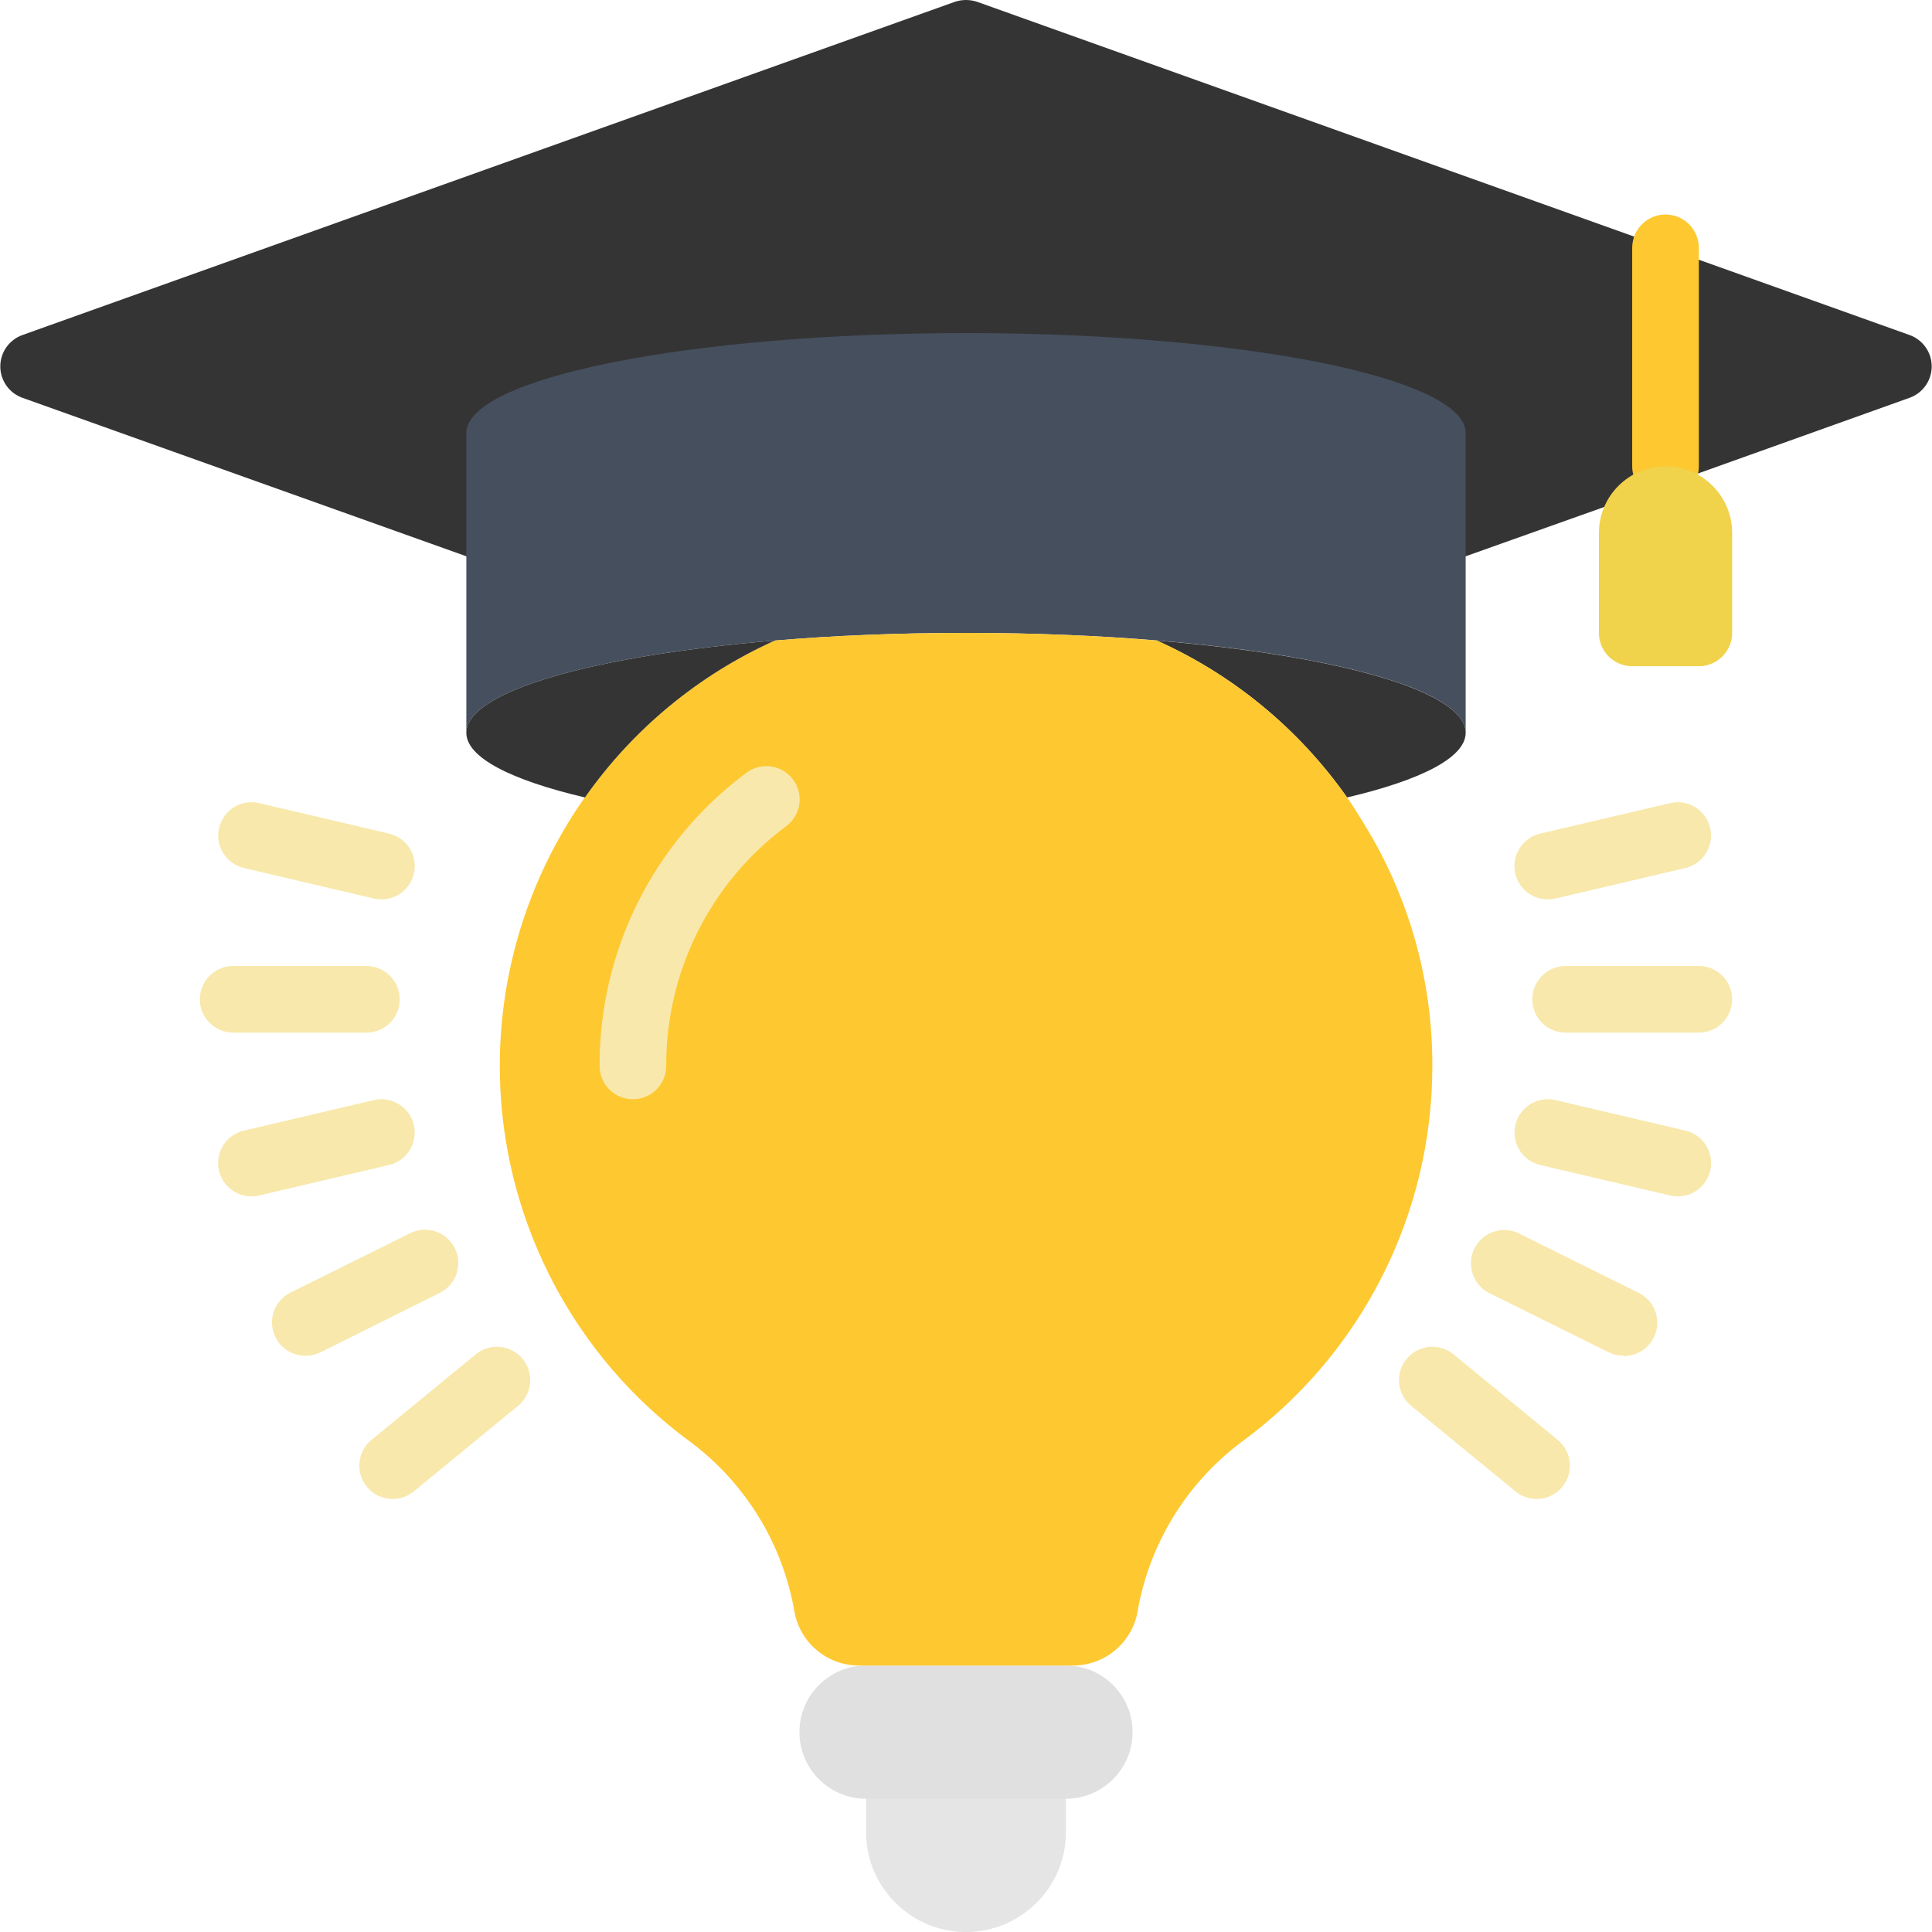
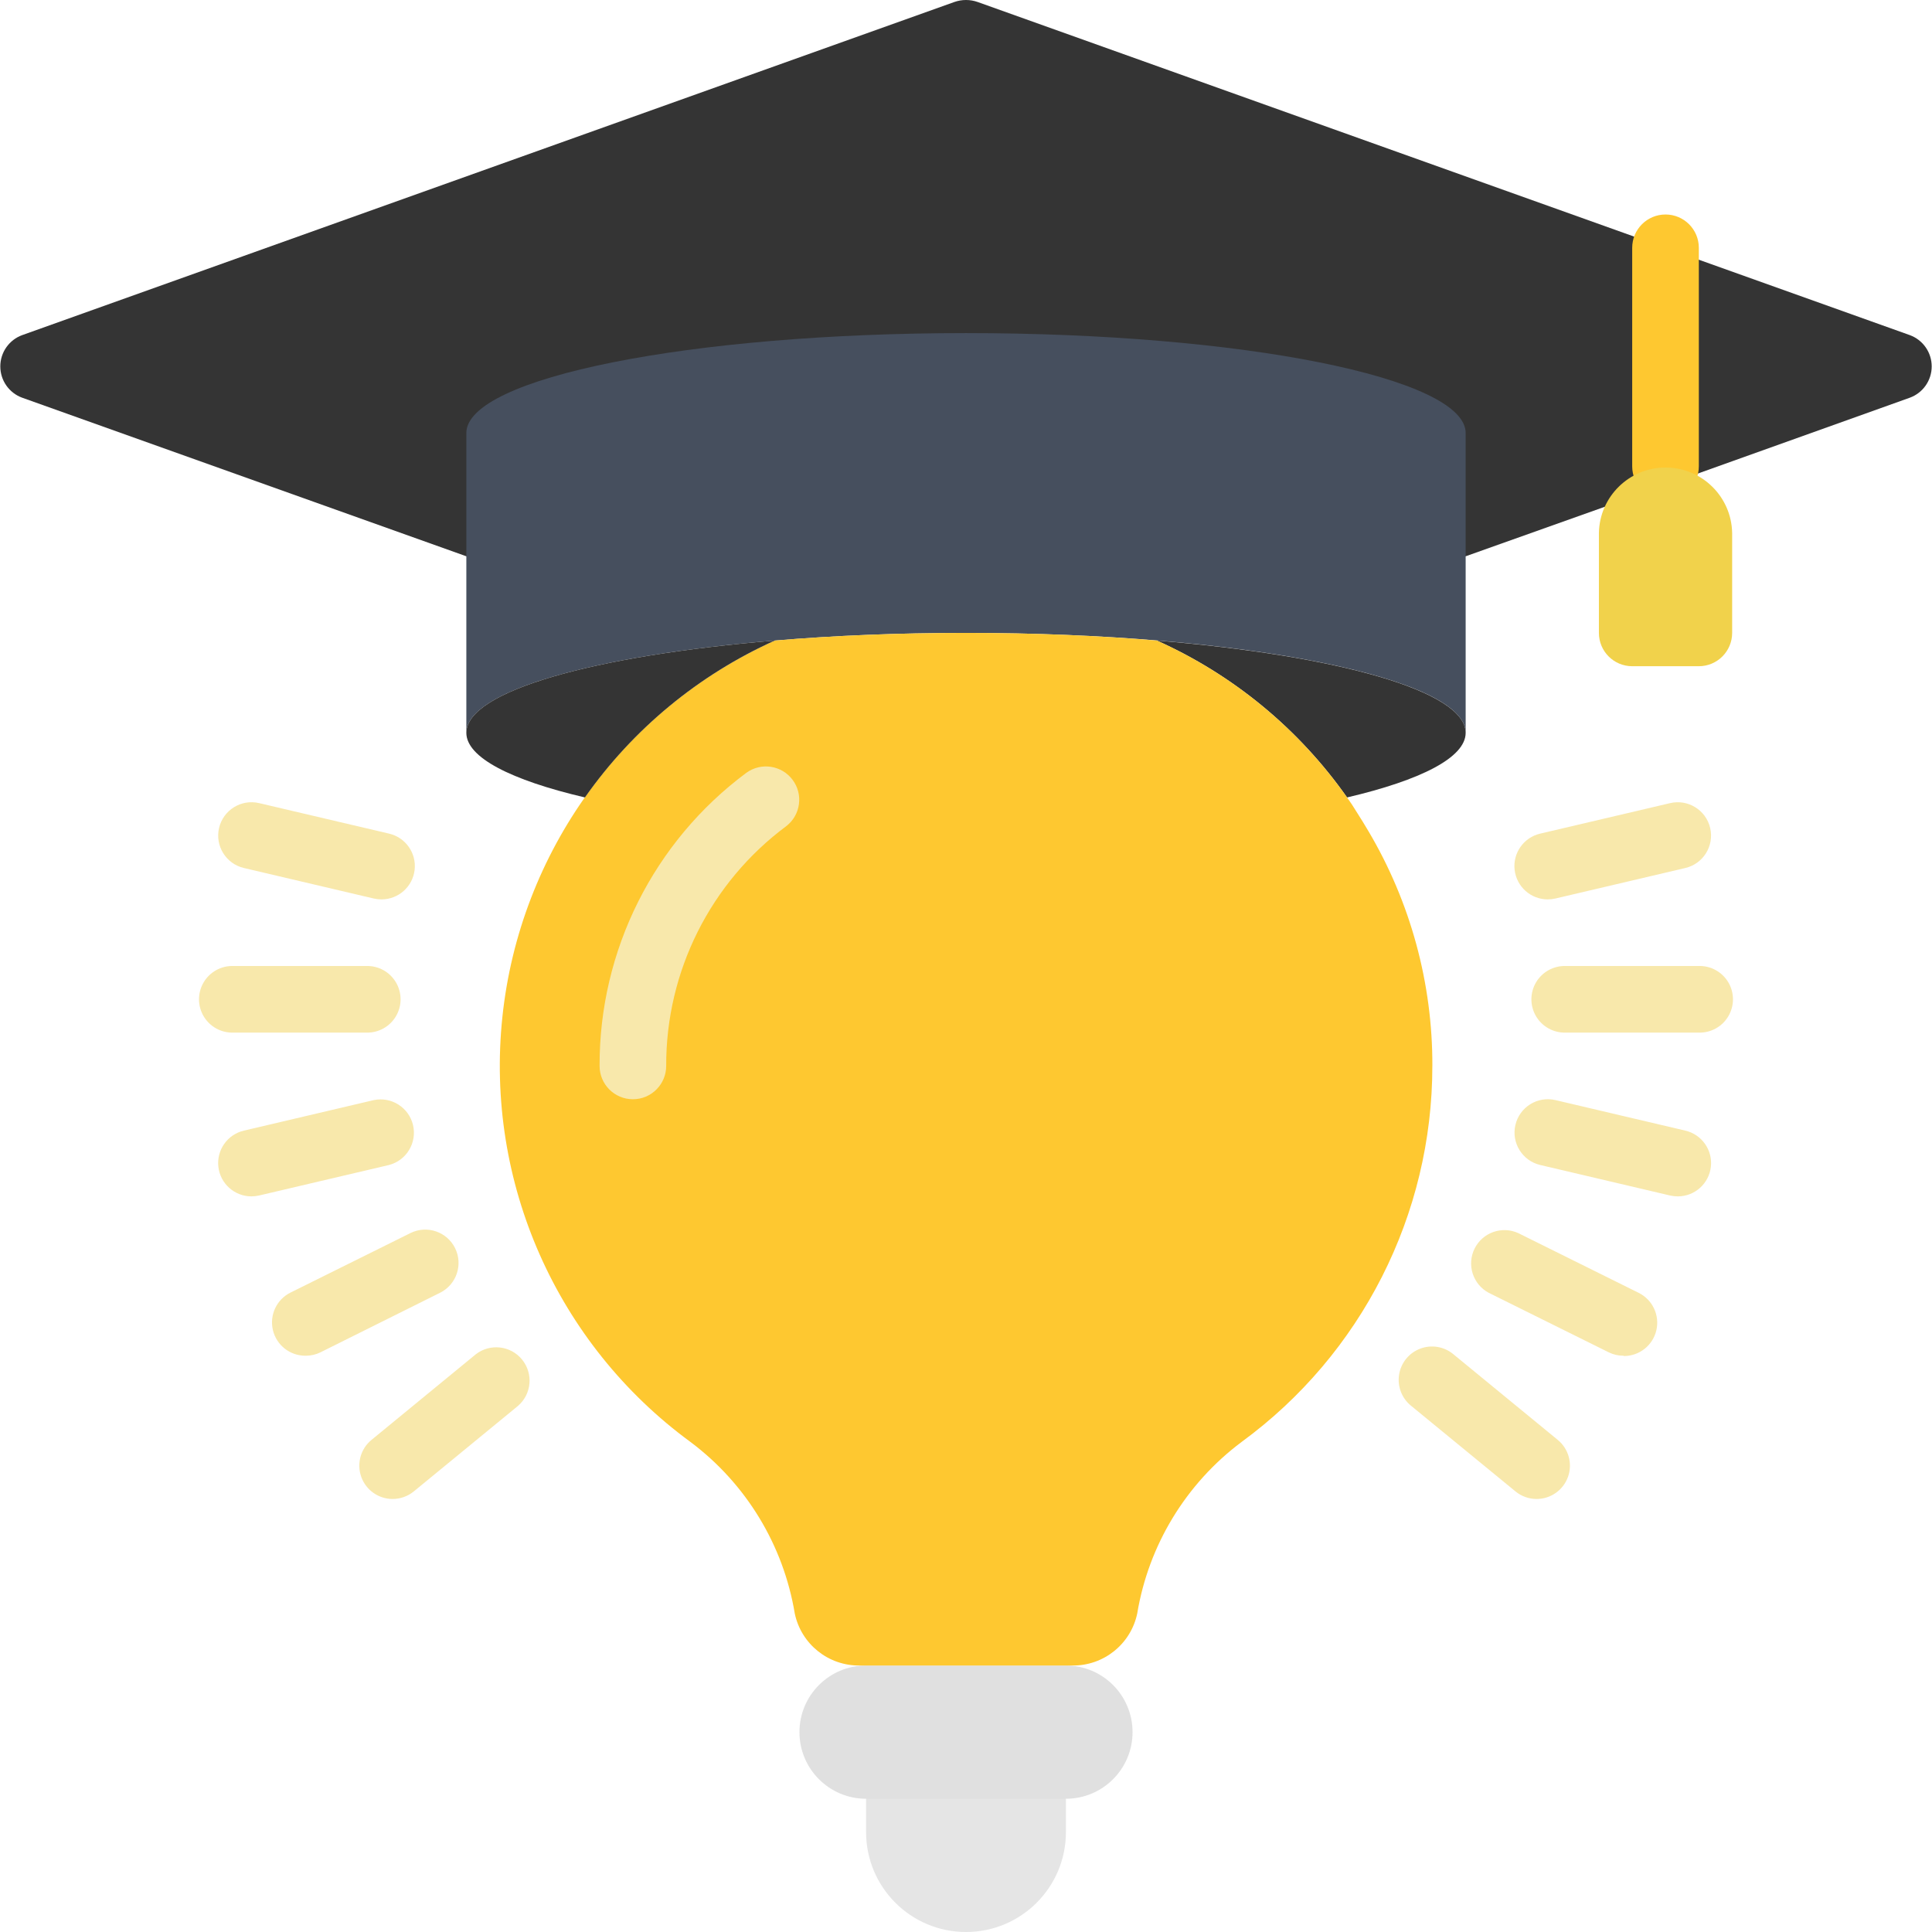
- <svg xmlns="http://www.w3.org/2000/svg" width="90" height="90" viewBox="0 0 90 90" fill="none">
-   <path d="M49.655 80.69V85.345C49.655 87.916 47.571 90 45 90C42.429 90 40.345 87.916 40.345 85.345V80.69H49.655Z" fill="#E5E5E5" />
-   <path d="M49.655 77.586H40.345C38.631 77.586 37.241 78.976 37.241 80.69C37.241 82.404 38.631 83.793 40.345 83.793H49.655C51.369 83.793 52.759 82.404 52.759 80.69C52.759 78.976 51.369 77.586 49.655 77.586Z" fill="#E0E0E0" />
-   <path d="M79.138 48.103H72.931C72.074 48.103 71.379 47.409 71.379 46.552C71.379 45.695 72.074 45 72.931 45H79.138C79.995 45 80.69 45.695 80.69 46.552C80.69 47.409 79.995 48.103 79.138 48.103Z" fill="#F8E8AB" />
-   <path d="M17.069 48.103H10.862C10.005 48.103 9.31 47.409 9.31 46.552C9.31 45.695 10.005 45 10.862 45H17.069C17.926 45 18.621 45.695 18.621 46.552C18.621 47.409 17.926 48.103 17.069 48.103Z" fill="#F8E8AB" />
-   <path d="M11.714 55.732C10.925 55.733 10.261 55.142 10.17 54.358C10.08 53.574 10.592 52.847 11.36 52.669L17.412 51.247C18.247 51.051 19.082 51.569 19.278 52.404C19.474 53.239 18.956 54.074 18.121 54.27L12.069 55.691C11.953 55.718 11.834 55.731 11.714 55.732Z" fill="#F8E8AB" />
-   <path d="M14.236 63.155C13.509 63.162 12.876 62.664 12.71 61.957C12.545 61.251 12.892 60.523 13.545 60.207L19.139 57.432C19.903 57.074 20.813 57.392 21.188 58.148C21.563 58.903 21.265 59.82 20.518 60.212L14.923 63C14.709 63.104 14.474 63.157 14.236 63.155Z" fill="#F8E8AB" />
-   <path d="M18.293 69.828C17.637 69.829 17.052 69.417 16.83 68.8C16.609 68.182 16.799 67.493 17.306 67.076L22.162 63.09C22.59 62.738 23.175 62.642 23.694 62.837C24.213 63.032 24.589 63.49 24.679 64.037C24.77 64.584 24.561 65.138 24.132 65.49L19.277 69.475C19 69.703 18.652 69.827 18.293 69.828Z" fill="#F8E8AB" />
-   <path d="M17.769 41.897C17.649 41.896 17.53 41.883 17.413 41.856L11.362 40.435C10.527 40.239 10.009 39.404 10.205 38.569C10.401 37.734 11.236 37.216 12.071 37.412L18.123 38.833C18.891 39.012 19.403 39.739 19.312 40.523C19.222 41.307 18.558 41.898 17.769 41.897Z" fill="#F8E8AB" />
-   <path d="M78.157 55.732C78.038 55.731 77.918 55.718 77.802 55.691L71.75 54.27C70.915 54.074 70.397 53.239 70.593 52.404C70.789 51.569 71.625 51.051 72.459 51.247L78.511 52.669C79.279 52.847 79.791 53.574 79.701 54.358C79.611 55.142 78.946 55.733 78.157 55.732Z" fill="#F8E8AB" />
-   <path d="M75.636 63.155C75.398 63.157 75.162 63.104 74.948 63L69.353 60.225C68.606 59.834 68.309 58.917 68.684 58.161C69.059 57.406 69.969 57.088 70.732 57.446L76.326 60.221C76.98 60.537 77.326 61.264 77.161 61.971C76.995 62.678 76.362 63.176 75.636 63.169V63.155Z" fill="#F8E8AB" />
-   <path d="M71.579 69.828C71.221 69.827 70.873 69.703 70.596 69.475L65.739 65.49C65.076 64.946 64.98 63.968 65.524 63.305C66.068 62.642 67.047 62.546 67.71 63.09L72.566 67.076C73.073 67.493 73.264 68.182 73.043 68.8C72.821 69.417 72.235 69.829 71.579 69.828Z" fill="#F8E8AB" />
-   <path d="M72.102 41.897C71.313 41.898 70.649 41.307 70.559 40.523C70.468 39.739 70.98 39.012 71.749 38.833L77.8 37.412C78.635 37.216 79.471 37.734 79.666 38.569C79.862 39.404 79.344 40.239 78.51 40.435L72.458 41.856C72.341 41.883 72.222 41.896 72.102 41.897Z" fill="#F8E8AB" />
-   <path d="M68.276 25.914L74.731 23.617L79.032 22.081L88.963 18.528C89.577 18.305 89.986 17.722 89.986 17.069C89.986 16.416 89.577 15.833 88.963 15.61L45.543 0.093C45.192 -0.031 44.808 -0.031 44.457 0.093L1.037 15.61C0.423 15.833 0.014 16.416 0.014 17.069C0.014 17.722 0.423 18.305 1.037 18.528L21.724 25.914H68.276Z" fill="#343434" />
-   <path d="M68.276 20.172V34.138C68.276 31.562 57.848 29.483 45 29.483C41.85 29.483 38.84 29.607 36.093 29.84C27.667 30.538 21.724 32.198 21.724 34.138V20.172C21.724 17.597 32.152 15.517 45 15.517C57.848 15.517 68.276 17.597 68.276 20.172Z" fill="#464F5E" />
-   <path d="M77.586 23.276C76.729 23.276 76.034 22.581 76.034 21.724V11.545C76.034 10.688 76.729 9.993 77.586 9.993C78.443 9.993 79.138 10.688 79.138 11.545V21.724C79.138 22.581 78.443 23.276 77.586 23.276Z" fill="#FEC830" />
-   <path d="M74.483 24.828V29.483C74.483 30.34 75.177 31.035 76.034 31.035H79.138C79.995 31.035 80.69 30.34 80.69 29.483V24.828C80.69 23.114 79.3 21.724 77.586 21.724C75.872 21.724 74.483 23.114 74.483 24.828Z" fill="#F1D24B" />
-   <path d="M68.276 34.138C68.276 35.286 66.197 36.341 62.752 37.148C60.51 33.959 57.449 31.434 53.891 29.84C62.333 30.538 68.276 32.198 68.276 34.138Z" fill="#343434" />
-   <path d="M66.724 49.655C66.726 56.579 63.423 63.088 57.833 67.174C55.245 69.113 53.505 71.976 52.976 75.165C52.675 76.592 51.407 77.606 49.95 77.586H40.05C38.593 77.606 37.325 76.592 37.024 75.165C36.495 71.976 34.755 69.113 32.167 67.174C25.932 62.605 22.594 55.067 23.402 47.379C24.211 39.691 29.044 33.012 36.093 29.84C38.84 29.607 41.85 29.483 45 29.483C48.15 29.483 51.145 29.607 53.891 29.84C57.449 31.434 60.51 33.959 62.752 37.148C62.907 37.365 63.062 37.598 63.202 37.831C63.388 38.126 63.574 38.421 63.745 38.715C65.707 42.026 66.736 45.807 66.724 49.655Z" fill="#FEC830" />
-   <path d="M29.483 51.207C28.626 51.207 27.931 50.512 27.931 49.655C27.914 44.276 30.451 39.209 34.768 36C35.211 35.667 35.799 35.597 36.309 35.814C36.818 36.032 37.173 36.505 37.24 37.056C37.306 37.606 37.074 38.15 36.63 38.483C33.097 41.107 31.02 45.254 31.035 49.655C31.035 50.512 30.34 51.207 29.483 51.207Z" fill="#F8E8AB" />
-   <path d="M36.093 29.84C32.543 31.439 29.488 33.963 27.248 37.148C23.803 36.341 21.724 35.286 21.724 34.138C21.724 32.198 27.667 30.538 36.093 29.84Z" fill="#343434" />
+ <svg xmlns="http://www.w3.org/2000/svg" width="90" height="90" fill="none">
+   <path d="M49.655 80.69v4.655a4.655 4.655 0 11-9.31 0V80.69h9.31z" fill="#E5E5E5" />
+   <path d="M49.655 77.586h-9.31a3.103 3.103 0 000 6.207h9.31a3.103 3.103 0 100-6.207z" fill="#E0E0E0" />
+   <path d="M79.138 48.103H72.93a1.552 1.552 0 110-3.103h6.207a1.552 1.552 0 110 3.103zM17.069 48.103h-6.207a1.552 1.552 0 110-3.103h6.207a1.552 1.552 0 110 3.103zM11.714 55.732a1.552 1.552 0 01-.354-3.063l6.052-1.422a1.553 1.553 0 01.709 3.023l-6.052 1.421c-.116.027-.236.04-.355.04zM14.236 63.155a1.552 1.552 0 01-.691-2.948l5.594-2.775a1.552 1.552 0 011.38 2.78L14.922 63c-.214.104-.45.157-.688.155zM18.293 69.828a1.552 1.552 0 01-.987-2.752l4.856-3.986a1.553 1.553 0 011.97 2.4l-4.855 3.985a1.552 1.552 0 01-.984.353zM17.769 41.897a1.64 1.64 0 01-.355-.04l-6.052-1.422a1.552 1.552 0 11.709-3.023l6.052 1.421a1.552 1.552 0 01-.354 3.064zM78.157 55.732c-.12 0-.239-.014-.355-.04L71.75 54.27a1.552 1.552 0 11.71-3.023l6.051 1.422a1.552 1.552 0 01-.354 3.063zM75.636 63.155a1.534 1.534 0 01-.688-.155l-5.595-2.775a1.552 1.552 0 011.38-2.779l5.593 2.775a1.552 1.552 0 01-.69 2.948v-.014zM71.58 69.828c-.36 0-.707-.125-.984-.353l-4.857-3.984a1.553 1.553 0 111.97-2.401l4.857 3.986a1.552 1.552 0 01-.987 2.752zM72.102 41.897a1.552 1.552 0 01-.353-3.064l6.051-1.42a1.552 1.552 0 11.71 3.022l-6.052 1.421c-.117.027-.236.04-.356.04z" fill="#F8E8AB" />
+   <path d="M68.276 25.914l6.455-2.297 4.301-1.536 9.931-3.553a1.552 1.552 0 000-2.918L45.543.093a1.63 1.63 0 00-1.086 0L1.037 15.61a1.552 1.552 0 000 2.918l20.687 7.386h46.552z" fill="#343434" />
+   <path d="M68.276 20.172v13.966c0-2.576-10.428-4.655-23.276-4.655-3.15 0-6.16.124-8.907.357-8.426.698-14.369 2.358-14.369 4.298V20.172c0-2.575 10.428-4.655 23.276-4.655 12.848 0 23.276 2.08 23.276 4.655z" fill="#464F5E" />
+   <path d="M77.586 23.276a1.552 1.552 0 01-1.552-1.552v-10.18a1.552 1.552 0 113.104 0v10.18c0 .857-.695 1.552-1.552 1.552z" fill="#FEC830" />
+   <path d="M74.483 24.828v4.655c0 .857.694 1.552 1.551 1.552h3.104c.857 0 1.552-.695 1.552-1.552v-4.655a3.104 3.104 0 00-6.207 0z" fill="#F1D24B" />
+   <path d="M68.276 34.138c0 1.148-2.08 2.203-5.524 3.01a21.65 21.65 0 00-8.86-7.308c8.44.698 14.384 2.358 14.384 4.298z" fill="#343434" />
+   <path d="M66.724 49.655a21.691 21.691 0 01-8.891 17.52 12.555 12.555 0 00-4.857 7.99 3.05 3.05 0 01-3.026 2.421h-9.9a3.05 3.05 0 01-3.026-2.42 12.555 12.555 0 00-4.857-7.992 21.724 21.724 0 013.926-37.334c2.747-.233 5.757-.357 8.907-.357 3.15 0 6.145.124 8.891.357a21.65 21.65 0 018.86 7.308c.156.217.311.45.45.683.187.295.373.59.544.884a21.328 21.328 0 012.98 10.94z" fill="#FEC830" />
+   <path d="M29.483 51.207a1.552 1.552 0 01-1.552-1.552A16.947 16.947 0 0134.768 36a1.552 1.552 0 011.862 2.483 13.86 13.86 0 00-5.596 11.172c0 .857-.694 1.552-1.551 1.552z" fill="#F8E8AB" />
+   <path d="M36.093 29.84a21.707 21.707 0 00-8.845 7.308c-3.445-.807-5.524-1.862-5.524-3.01 0-1.94 5.943-3.6 14.37-4.298z" fill="#343434" />
</svg>
